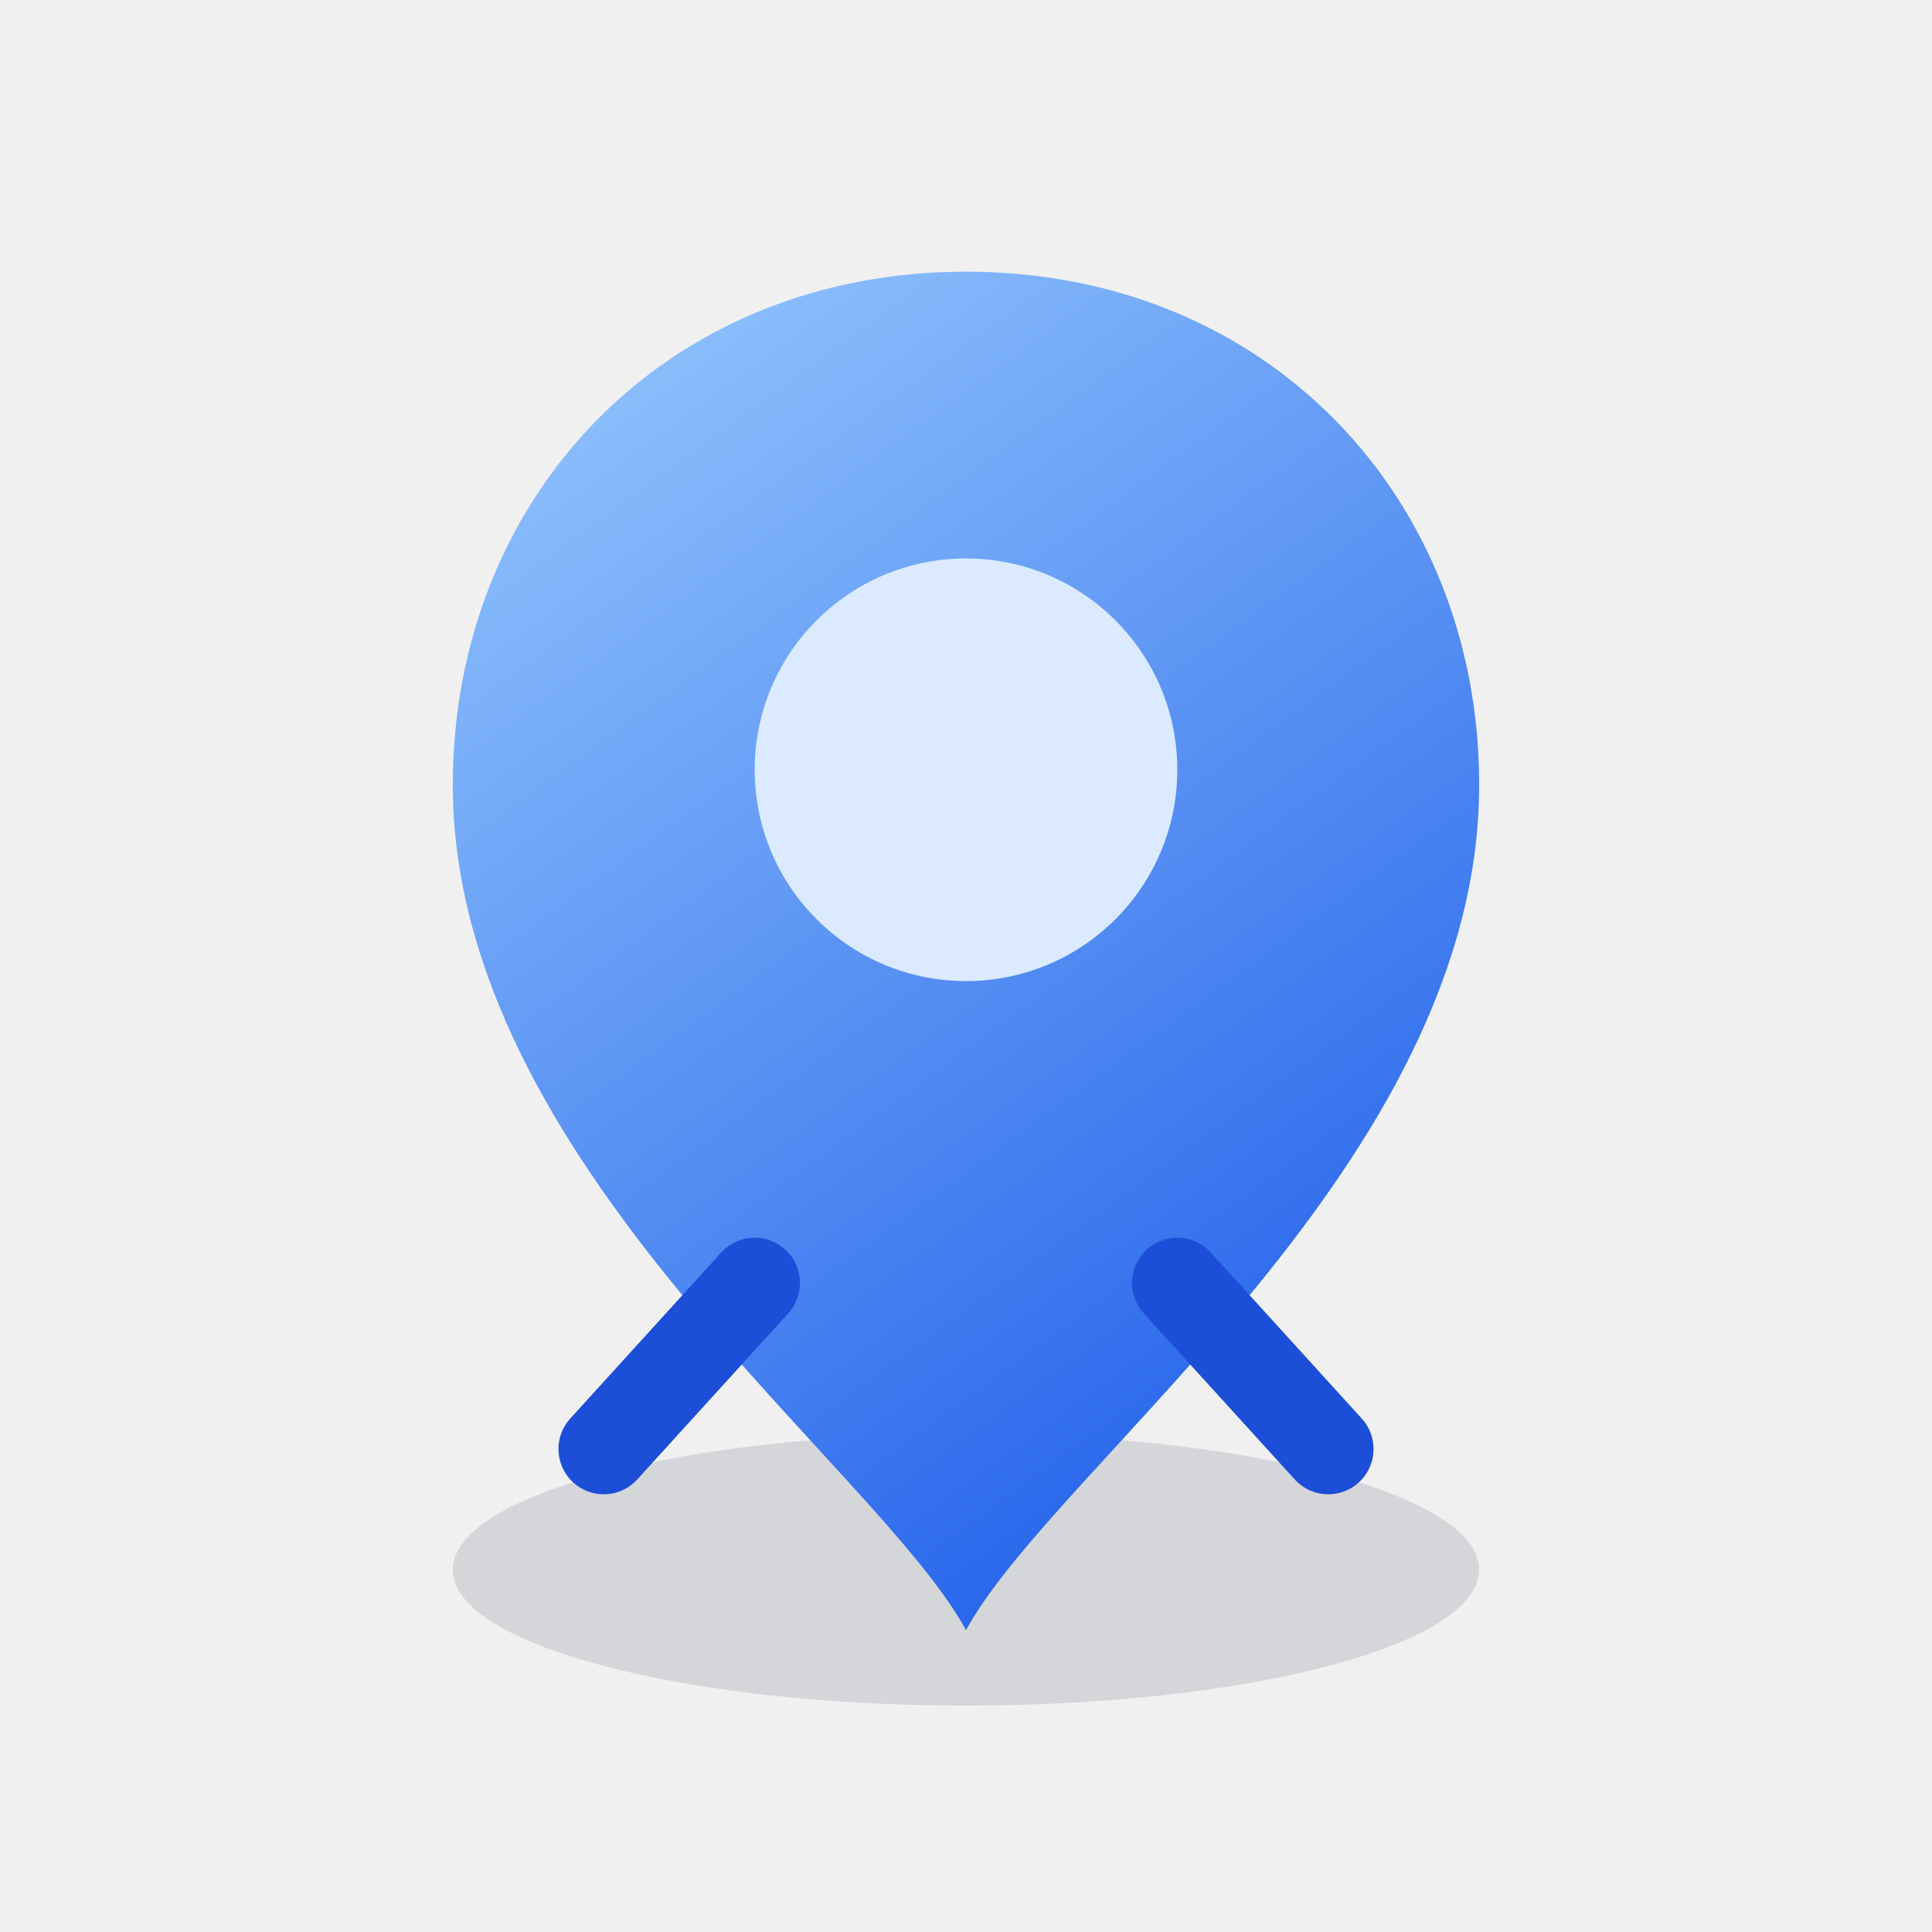
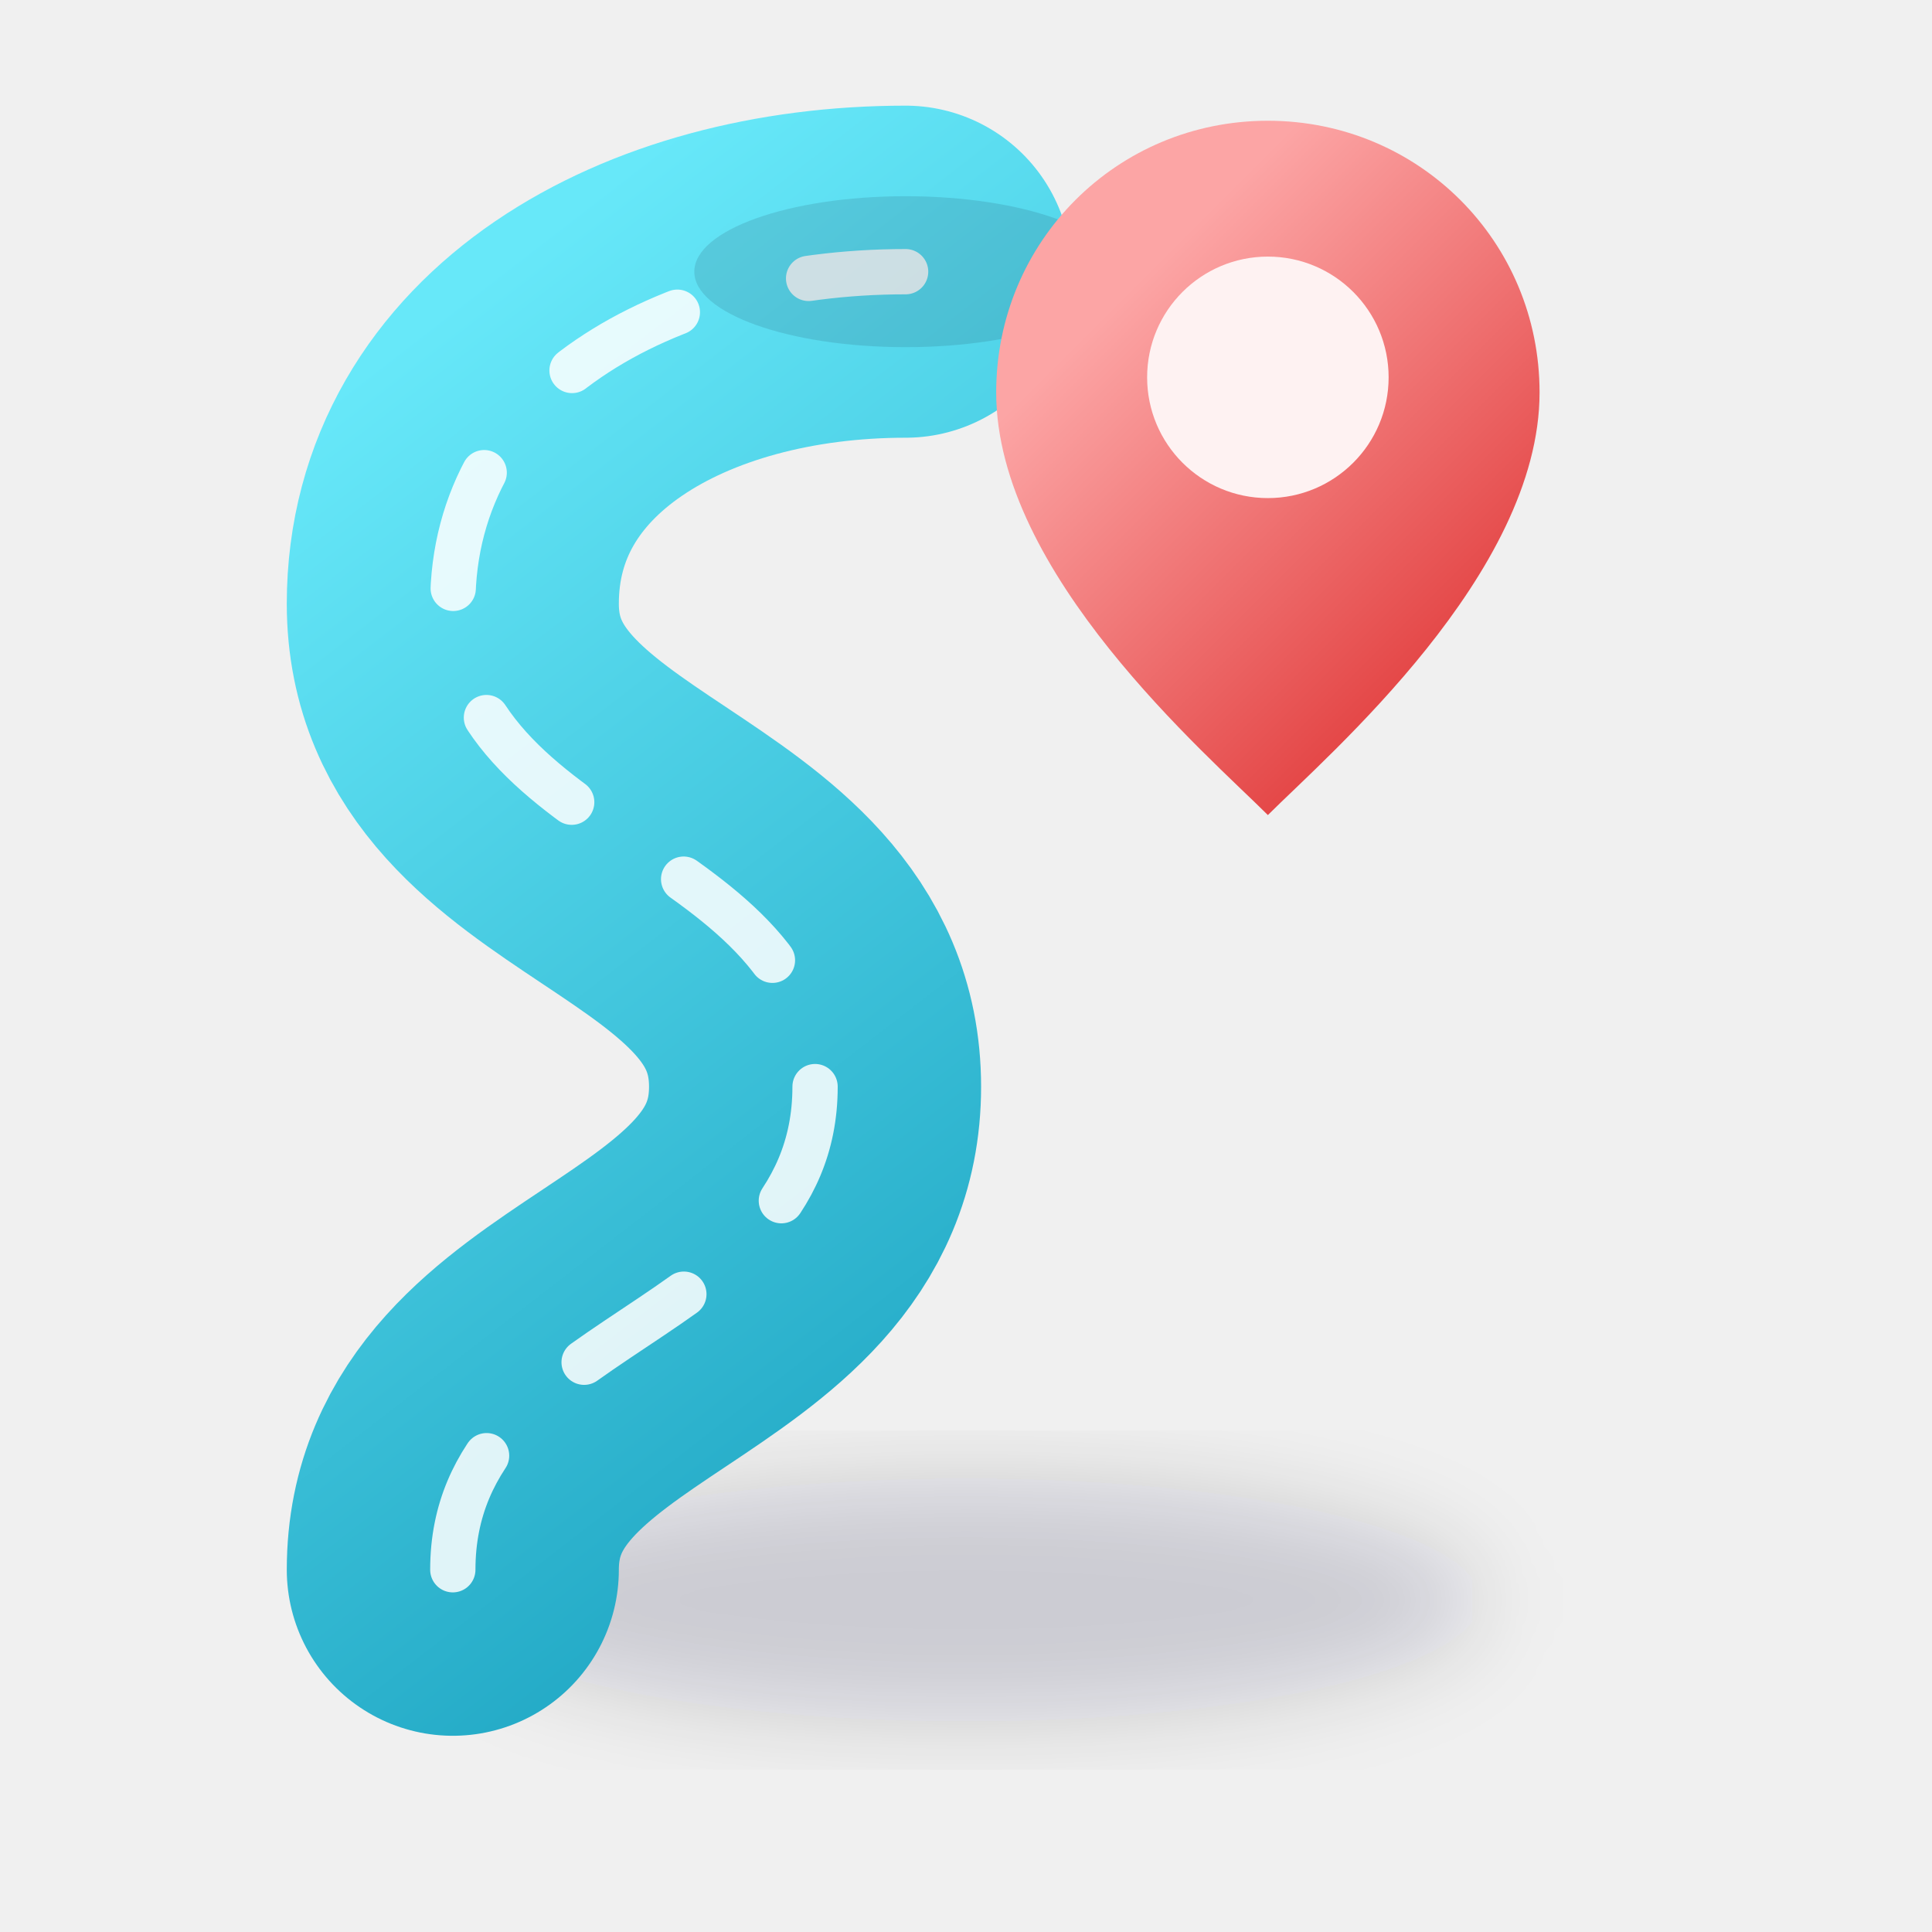
<svg xmlns="http://www.w3.org/2000/svg" width="128" height="128" viewBox="0 0 128 128" fill="none">
  <defs>
-     <linearGradient id="p1" x1="36" y1="20" x2="90" y2="94" gradientUnits="userSpaceOnUse">
-       <stop stop-color="#93C5FD" />
-       <stop offset="1" stop-color="#2563EB" />
+     <linearGradient id="roadBody" x1="30" y1="20" x2="98" y2="108" gradientUnits="userSpaceOnUse">
+       <stop stop-color="#67E8F9" />
+       <stop offset="1" stop-color="#0891B2" />
    </linearGradient>
+     <linearGradient id="rPinGrad" x1="80" y1="14" x2="110" y2="44" gradientUnits="userSpaceOnUse">
+       <stop stop-color="#FCA5A5" />
+       <stop offset="1" stop-color="#DC2626" />
+     </linearGradient>
+     <filter id="roadShadow" x="-20%" y="-20%" width="140%" height="140%">
+       <feGaussianBlur stdDeviation="3" />
+     </filter>
  </defs>
-   <ellipse cx="64" cy="104" rx="34" ry="9" fill="#0F172A" fill-opacity="0.12" />
-   <path d="M64 18C44 18 30 33 30 52C30 77 58 97 64 108C70 97 98 77 98 52C98 33 84 18 64 18Z" fill="url(#p1)" />
-   <circle cx="64" cy="51" r="14" fill="#DBEAFE" />
-   <path d="M50 85L40 96" stroke="#1D4ED8" stroke-width="6" stroke-linecap="round" />
-   <path d="M78 85L88 96" stroke="#1D4ED8" stroke-width="6" stroke-linecap="round" />
+   <ellipse cx="64" cy="106" rx="34" ry="8" fill="#0F172A" fill-opacity="0.15" filter="url(#roadShadow)" />
+   <path d="M30 104C30 88 54 88 54 72C54 56 30 56 30 40C30 26 44 18 60 18" stroke="url(#roadBody)" stroke-width="22" stroke-linecap="round" />
+   <path d="M30 104C30 88 54 88 54 72C54 56 30 56 30 40C30 26 44 18 60 18" stroke="#FFFFFF" stroke-width="3" stroke-linecap="round" stroke-dasharray="8 9" stroke-opacity="0.85" />
+   <ellipse cx="60" cy="18" rx="14" ry="5" fill="#0F172A" fill-opacity="0.12" />
+   <path d="M84 8C74 8 66 16 66 26C66 38 80 50 84 54C88 50 102 38 102 26C102 16 94 8 84 8Z" fill="url(#rPinGrad)" />
+   <circle cx="84" cy="25" r="8" fill="#FEF2F2" />
</svg>
